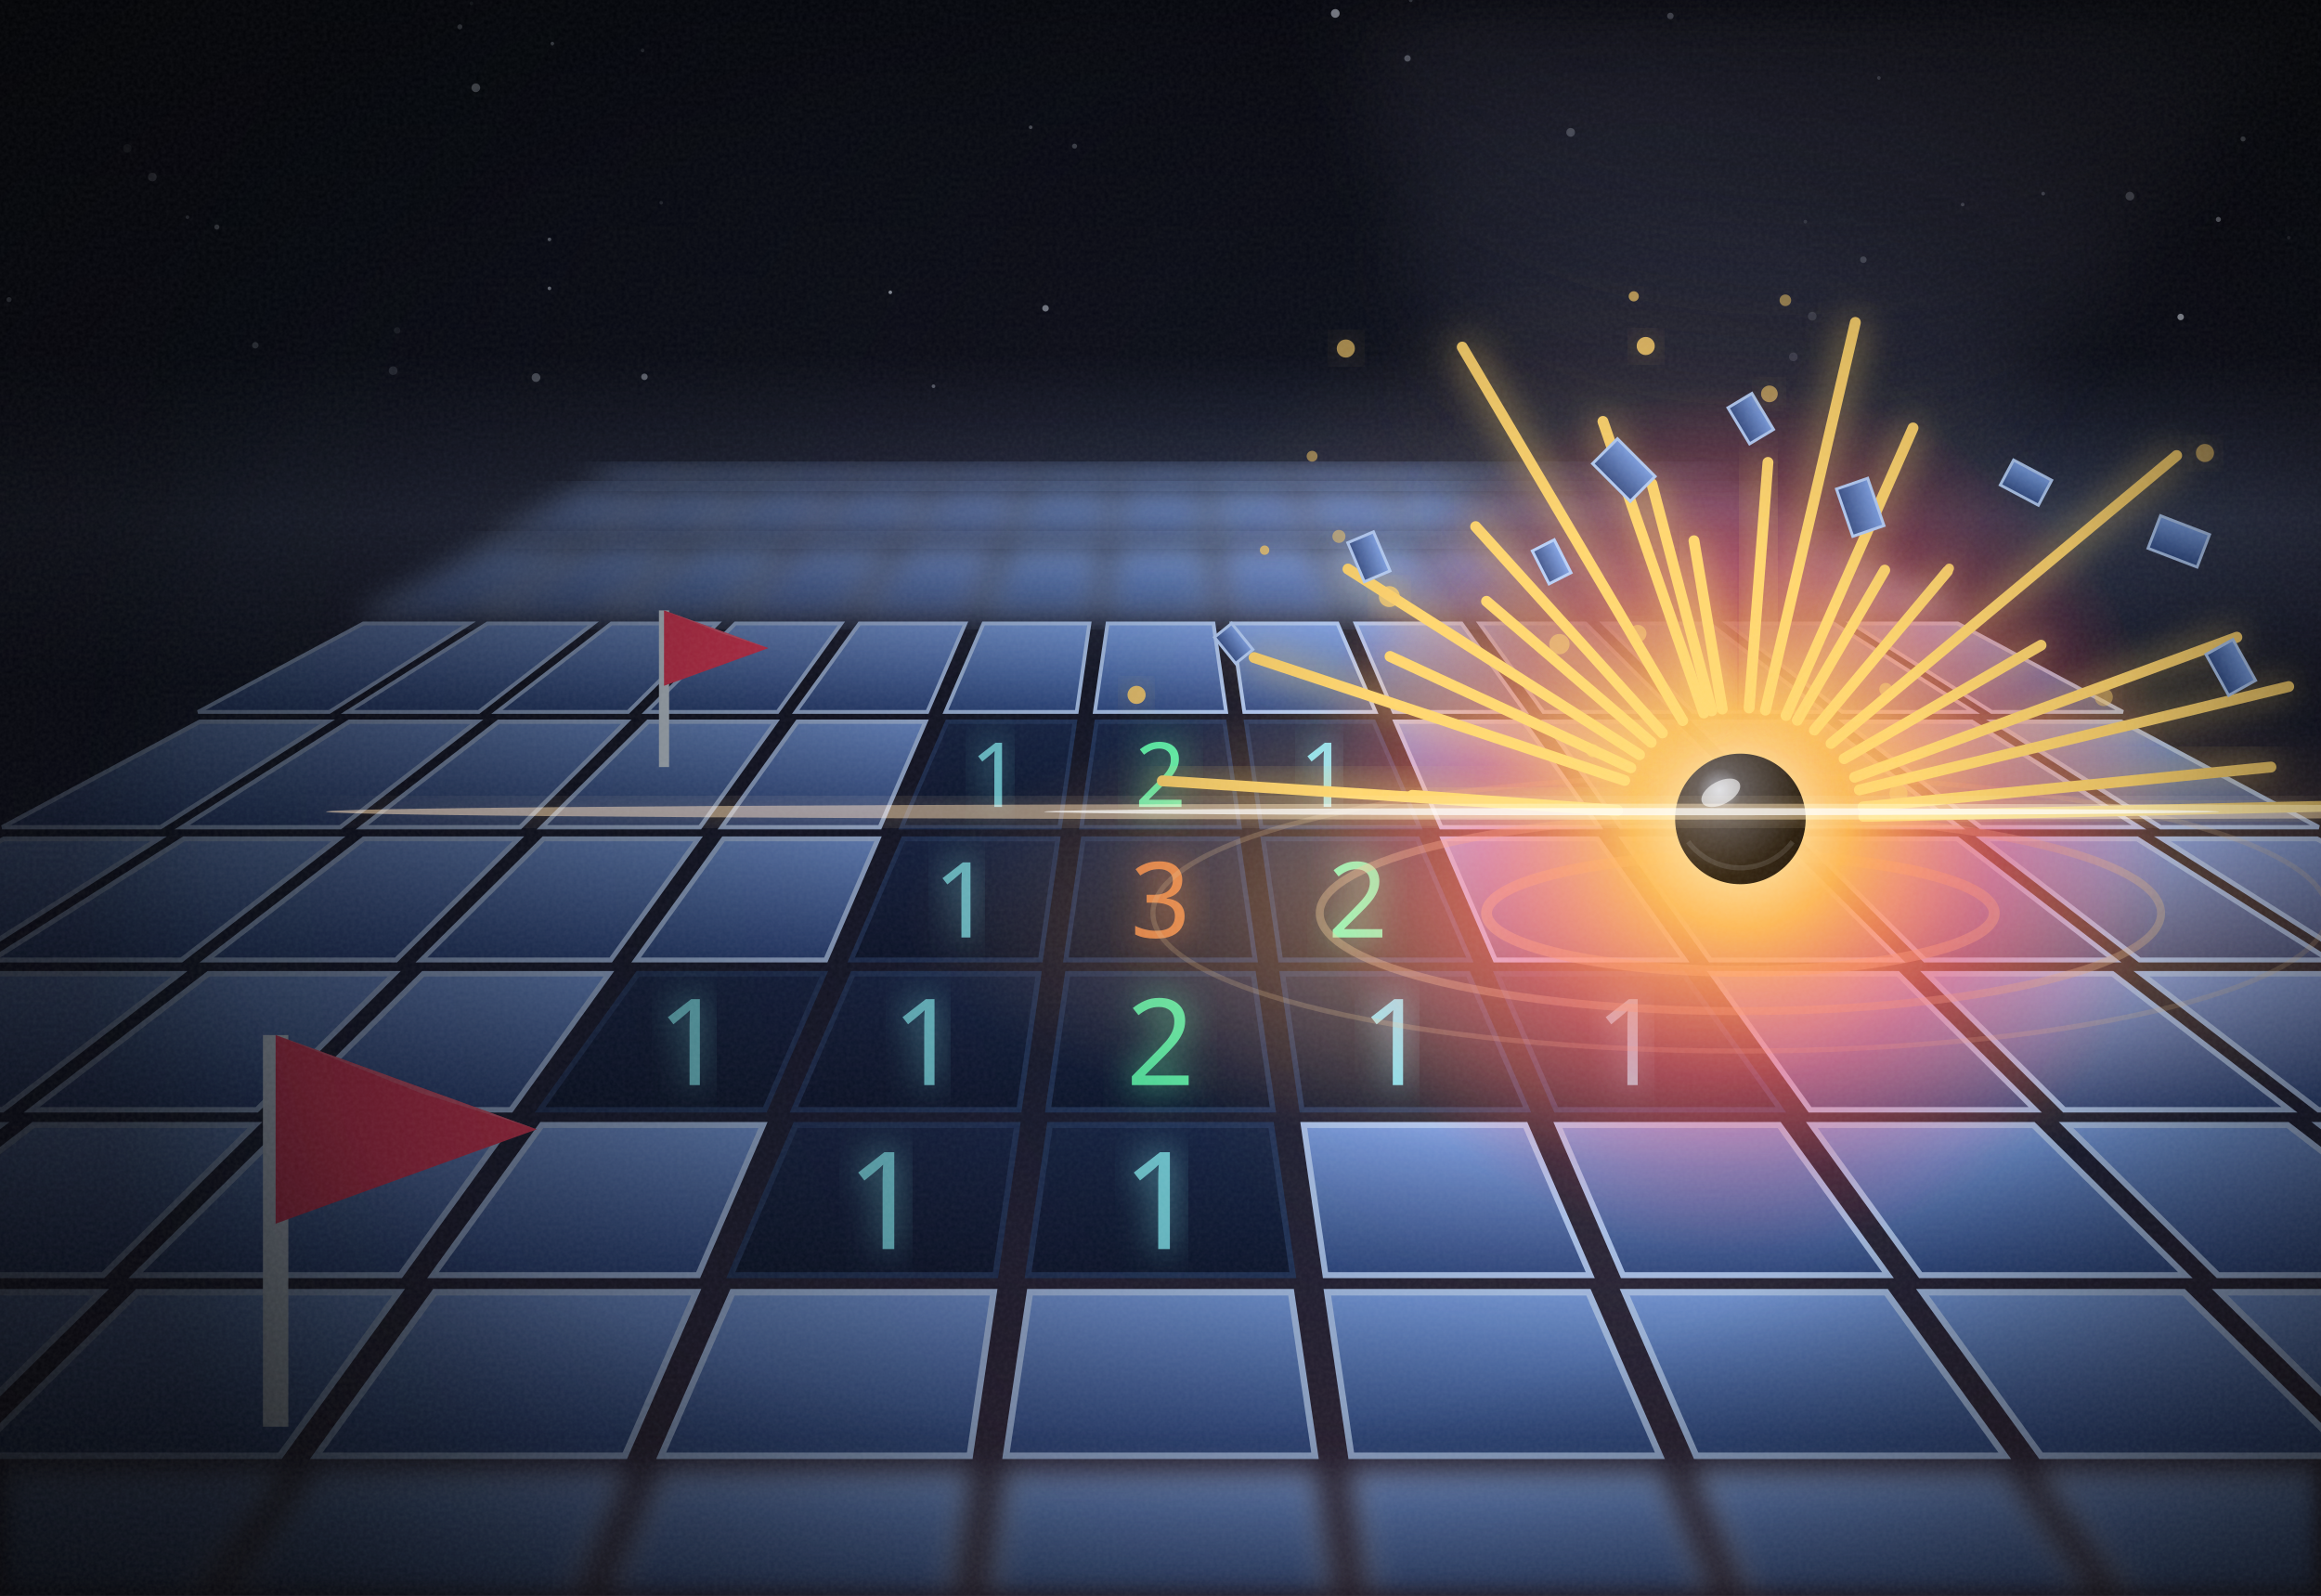
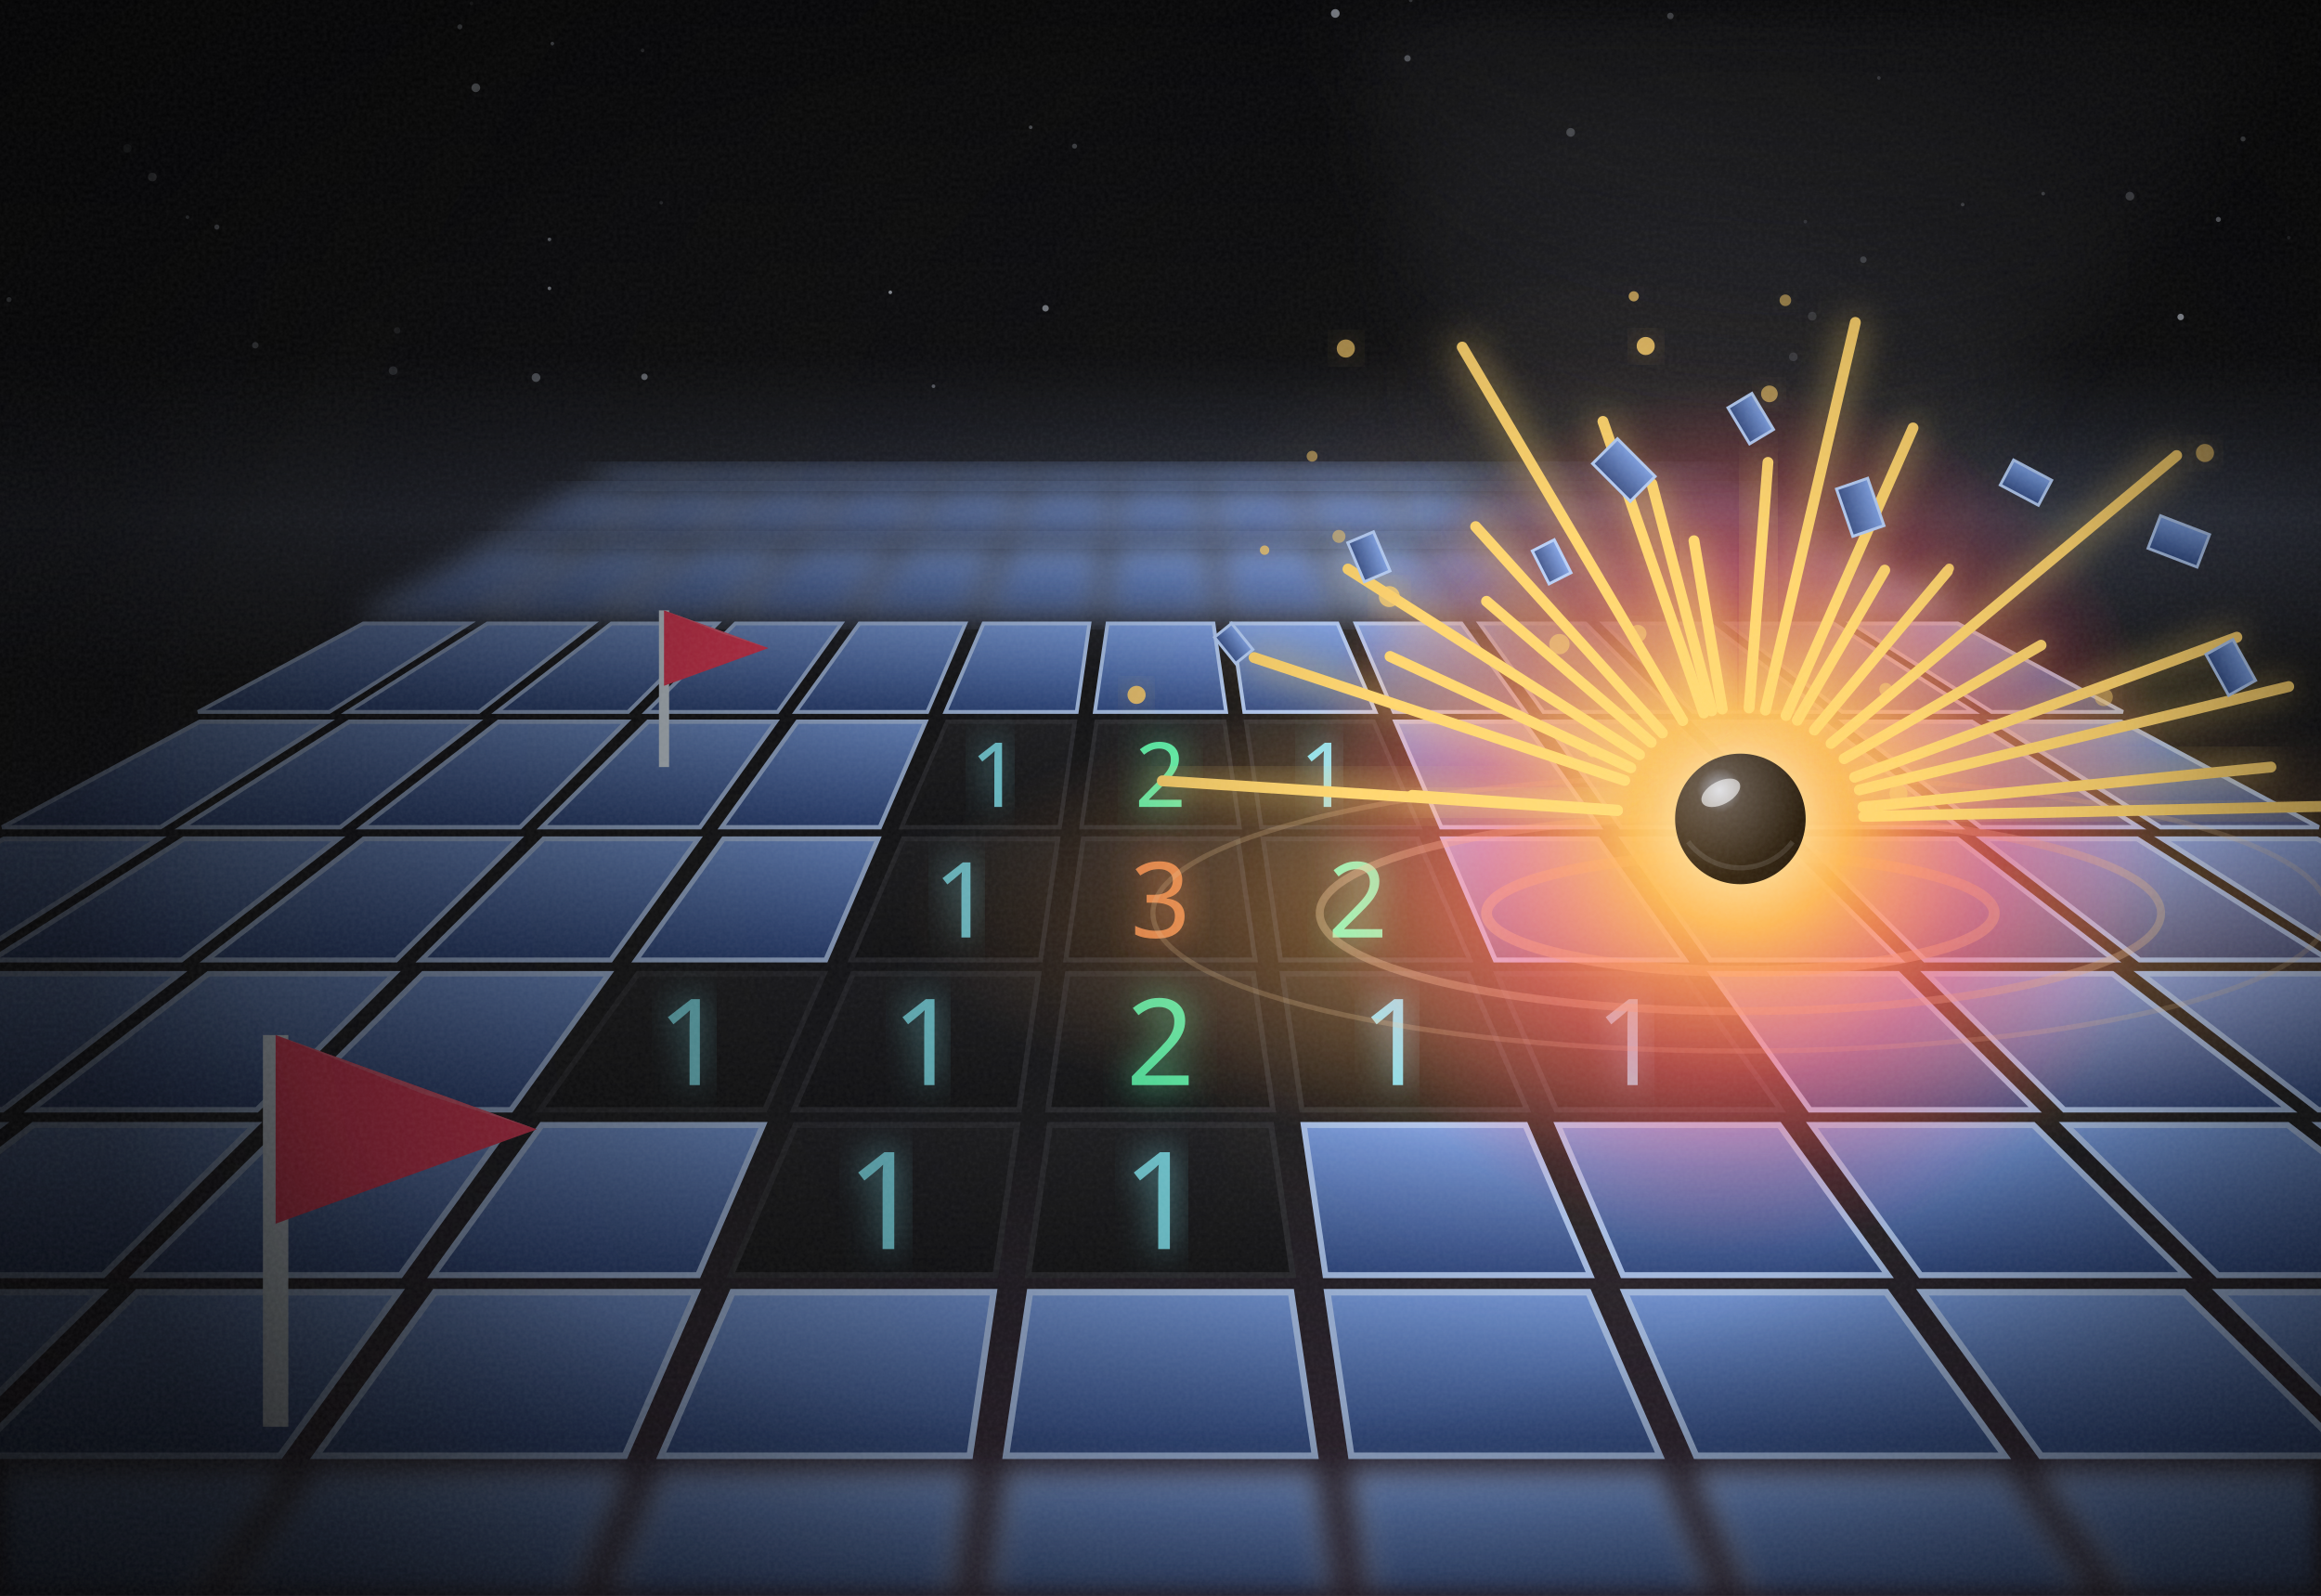
<svg xmlns="http://www.w3.org/2000/svg" viewBox="0 0 640 440" preserveAspectRatio="xMidYMid slice">
  <defs>
    <filter id="glow" x="-50%" y="-50%" width="200%" height="200%">
      <feGaussianBlur stdDeviation="5" result="b" />
      <feMerge>
        <feMergeNode in="b" />
        <feMergeNode in="SourceGraphic" />
      </feMerge>
    </filter>
    <filter id="bigglow" x="-50%" y="-50%" width="200%" height="200%">
      <feGaussianBlur stdDeviation="14" result="b" />
      <feMerge>
        <feMergeNode in="b" />
        <feMergeNode in="SourceGraphic" />
      </feMerge>
    </filter>
    <filter id="soft" x="-50%" y="-50%" width="200%" height="200%">
      <feGaussianBlur stdDeviation="10" />
    </filter>
    <filter id="dof" x="-20%" y="-20%" width="140%" height="140%">
      <feGaussianBlur stdDeviation="4" />
    </filter>
    <filter id="dof2" x="-20%" y="-20%" width="140%" height="140%">
      <feGaussianBlur stdDeviation="9" />
    </filter>
    <filter id="bokeh" x="-50%" y="-50%" width="200%" height="200%">
      <feGaussianBlur stdDeviation="7" />
    </filter>
    <filter id="shadow" x="-30%" y="-30%" width="160%" height="160%">
      <feDropShadow dx="0" dy="10" stdDeviation="10" flood-color="#000" flood-opacity=".6" />
    </filter>
    <filter id="grain" x="0" y="0" width="100%" height="100%">
      <feTurbulence type="fractalNoise" baseFrequency=".9" numOctaves="2" seed="7" />
      <feColorMatrix values="0 0 0 0 1  0 0 0 0 1  0 0 0 0 1  0 0 0 .055 0" />
    </filter>
    <linearGradient id="chrome" x1="0" y1="0" x2="0" y2="1">
      <stop offset="0" stop-color="#f6fbff" />
      <stop offset=".45" stop-color="#9fb0c4" />
-       <stop offset=".55" stop-color="#5d6c80" />
+       <stop offset=".55" stop-color="#58585e" />
      <stop offset="1" stop-color="#cfdbe8" />
    </linearGradient>
    <linearGradient id="gold" x1="0" y1="0" x2="0" y2="1">
      <stop offset="0" stop-color="#fff3b0" />
      <stop offset=".5" stop-color="#ffb81f" />
      <stop offset="1" stop-color="#b86a00" />
    </linearGradient>
    <radialGradient id="vig" cx="50%" cy="48%" r="75%">
      <stop offset=".55" stop-color="#000" stop-opacity="0" />
      <stop offset="1" stop-color="#000" stop-opacity=".72" />
    </radialGradient>
    <linearGradient id="tile" x1="0" y1="0" x2="0" y2="1">
      <stop offset="0" stop-color="#7aa0e6" />
      <stop offset="1" stop-color="#2f4a86" />
    </linearGradient>
    <linearGradient id="open" x1="0" y1="0" x2="0" y2="1">
-       <stop offset="0" stop-color="#17264a" />
-       <stop offset="1" stop-color="#0c1630" />
+       <stop offset="0" stop-color="#202023" />
+       <stop offset="1" stop-color="#131315" />
    </linearGradient>
    <linearGradient id="msky" x1="0" y1="0" x2="0" y2="1">
-       <stop offset="0" stop-color="#05070f" />
-       <stop offset=".7" stop-color="#1b1d33" />
+       <stop offset="0" stop-color="#070708" />
+       <stop offset=".7" stop-color="#1a1a1d" />
      <stop offset="1" stop-color="#3a2a3a" />
    </linearGradient>
    <radialGradient id="boom" cx="50%" cy="50%" r="50%">
      <stop offset="0" stop-color="#fff6c8" />
      <stop offset=".25" stop-color="#ffb04a" stop-opacity=".95" />
      <stop offset=".6" stop-color="#ff3b5c" stop-opacity=".45" />
      <stop offset="1" stop-color="#ff3b5c" stop-opacity="0" />
    </radialGradient>
    <radialGradient id="glowfloor" cx="50%" cy="50%" r="50%">
      <stop offset="0" stop-color="#ff9a3c" stop-opacity=".7" />
      <stop offset="1" stop-color="#ff9a3c" stop-opacity="0" />
    </radialGradient>
    <linearGradient id="hfog" x1="0" y1="0" x2="0" y2="1">
      <stop offset="0" stop-color="#8a9ac8" stop-opacity="0" />
      <stop offset=".5" stop-color="#8a9ac8" stop-opacity=".28" />
      <stop offset="1" stop-color="#8a9ac8" stop-opacity="0" />
    </linearGradient>
  </defs>
-   <rect width="640" height="440" fill="#05070f" />
+   <rect width="640" height="440" fill="#070708" />
  <rect width="640" height="440" fill="url(#msky)" />
  <circle cx="296.3" cy="40.3" r="0.7" fill="#eaf2ff" opacity="0.33" />
  <circle cx="433.1" cy="36.5" r="1.2" fill="#eaf2ff" opacity="0.83" />
  <circle cx="51.7" cy="59.9" r="0.5" fill="#eaf2ff" opacity="0.71" />
  <circle cx="108.4" cy="102.2" r="1.2" fill="#eaf2ff" opacity="0.31" />
  <circle cx="152.3" cy="12.0" r="0.5" fill="#eaf2ff" opacity="0.74" />
  <circle cx="245.5" cy="80.6" r="0.5" fill="#eaf2ff" opacity="0.84" />
  <circle cx="131.2" cy="24.2" r="1.2" fill="#eaf2ff" opacity="0.82" />
  <circle cx="494.5" cy="98.4" r="1.2" fill="#eaf2ff" opacity="0.40" />
  <circle cx="518.1" cy="21.5" r="0.5" fill="#eaf2ff" opacity="0.82" />
  <circle cx="35.1" cy="40.9" r="1.2" fill="#eaf2ff" opacity="0.30" />
  <circle cx="151.5" cy="79.5" r="0.5" fill="#eaf2ff" opacity="0.87" />
  <circle cx="2.5" cy="82.6" r="0.7" fill="#eaf2ff" opacity="0.83" />
  <circle cx="130.0" cy="0.9" r="0.5" fill="#eaf2ff" opacity="0.29" />
  <circle cx="587.3" cy="54.1" r="1.2" fill="#eaf2ff" opacity="0.58" />
  <circle cx="126.8" cy="7.4" r="0.7" fill="#eaf2ff" opacity="0.65" />
  <circle cx="59.8" cy="62.6" r="0.7" fill="#eaf2ff" opacity="0.86" />
  <circle cx="460.6" cy="4.4" r="0.9" fill="#eaf2ff" opacity="0.59" />
  <circle cx="388.1" cy="16.1" r="0.9" fill="#eaf2ff" opacity="0.72" />
  <circle cx="368.2" cy="3.7" r="1.2" fill="#eaf2ff" opacity="0.87" />
  <circle cx="151.5" cy="66.0" r="0.5" fill="#eaf2ff" opacity="0.72" />
  <circle cx="541.2" cy="56.4" r="0.5" fill="#eaf2ff" opacity="0.81" />
  <circle cx="70.4" cy="95.2" r="0.9" fill="#eaf2ff" opacity="0.52" />
  <circle cx="257.4" cy="106.5" r="0.5" fill="#eaf2ff" opacity="0.47" />
  <circle cx="389.0" cy="0.1" r="0.5" fill="#eaf2ff" opacity="0.35" />
  <circle cx="284.2" cy="35.1" r="0.5" fill="#eaf2ff" opacity="0.42" />
  <circle cx="182.3" cy="55.9" r="0.5" fill="#eaf2ff" opacity="0.22" />
  <circle cx="499.7" cy="87.2" r="1.2" fill="#eaf2ff" opacity="0.44" />
  <circle cx="497.8" cy="61.1" r="0.5" fill="#eaf2ff" opacity="0.50" />
  <circle cx="147.8" cy="104.1" r="1.2" fill="#eaf2ff" opacity="0.56" />
  <circle cx="611.7" cy="60.5" r="0.7" fill="#eaf2ff" opacity="0.67" />
  <circle cx="109.5" cy="91.1" r="0.9" fill="#eaf2ff" opacity="0.22" />
  <circle cx="601.3" cy="87.4" r="0.9" fill="#eaf2ff" opacity="0.86" />
  <circle cx="631.1" cy="65.5" r="0.5" fill="#eaf2ff" opacity="0.23" />
  <circle cx="288.3" cy="85.0" r="0.9" fill="#eaf2ff" opacity="0.63" />
  <circle cx="618.5" cy="38.3" r="0.7" fill="#eaf2ff" opacity="0.54" />
  <circle cx="177.7" cy="103.9" r="0.9" fill="#eaf2ff" opacity="0.69" />
  <circle cx="42.0" cy="48.8" r="1.2" fill="#eaf2ff" opacity="0.61" />
  <circle cx="513.8" cy="71.6" r="0.9" fill="#eaf2ff" opacity="0.74" />
  <circle cx="563.4" cy="53.4" r="0.5" fill="#eaf2ff" opacity="0.85" />
  <circle cx="177.2" cy="13.9" r="0.5" fill="#eaf2ff" opacity="0.31" />
  <g filter="url(#dof)">
    <polygon points="171.0,128.5 192.1,128.5 182.6,134.1 159.8,134.1" fill="url(#tile)" stroke="#b2ccf6" stroke-width="0.60" />
    <polygon points="194.1,128.5 215.2,128.5 207.4,134.1 184.6,134.1" fill="url(#tile)" stroke="#b2ccf6" stroke-width="0.60" />
    <polygon points="217.2,128.5 238.2,128.5 232.2,134.1 209.4,134.1" fill="url(#tile)" stroke="#b2ccf6" stroke-width="0.60" />
    <polygon points="240.2,128.5 261.3,128.5 257.0,134.1 234.2,134.1" fill="url(#tile)" stroke="#b2ccf6" stroke-width="0.60" />
    <polygon points="263.3,128.5 284.4,128.5 281.8,134.1 259.0,134.1" fill="url(#tile)" stroke="#b2ccf6" stroke-width="0.60" />
    <polygon points="286.4,128.5 307.5,128.5 306.6,134.1 283.8,134.1" fill="url(#tile)" stroke="#b2ccf6" stroke-width="0.60" />
    <polygon points="309.5,128.5 330.5,128.5 331.4,134.1 308.6,134.1" fill="url(#tile)" stroke="#b2ccf6" stroke-width="0.60" />
    <polygon points="332.5,128.5 353.6,128.5 356.2,134.1 333.4,134.1" fill="url(#tile)" stroke="#b2ccf6" stroke-width="0.60" />
    <polygon points="355.6,128.5 376.7,128.5 381.0,134.1 358.2,134.1" fill="url(#tile)" stroke="#b2ccf6" stroke-width="0.60" />
    <polygon points="378.7,128.5 399.8,128.5 405.8,134.1 383.0,134.1" fill="url(#tile)" stroke="#b2ccf6" stroke-width="0.60" />
    <polygon points="401.8,128.5 422.8,128.5 430.6,134.1 407.8,134.1" fill="url(#tile)" stroke="#b2ccf6" stroke-width="0.60" />
    <polygon points="424.8,128.5 445.9,128.5 455.4,134.1 432.6,134.1" fill="url(#tile)" stroke="#b2ccf6" stroke-width="0.60" />
    <polygon points="447.9,128.5 469.0,128.5 480.2,134.1 457.4,134.1" fill="url(#tile)" stroke="#b2ccf6" stroke-width="0.60" />
  </g>
  <g filter="url(#dof)">
    <polygon points="160.3,135.3 182.1,135.3 160.9,148.6 135.2,148.6" fill="url(#tile)" stroke="#b2ccf6" stroke-width="0.75" />
    <polygon points="185.1,135.3 206.9,135.3 189.5,148.6 163.9,148.6" fill="url(#tile)" stroke="#b2ccf6" stroke-width="0.75" />
    <polygon points="209.9,135.3 231.7,135.3 218.2,148.6 192.5,148.6" fill="url(#tile)" stroke="#b2ccf6" stroke-width="0.75" />
    <polygon points="234.7,135.3 256.5,135.3 246.8,148.6 221.2,148.6" fill="url(#tile)" stroke="#b2ccf6" stroke-width="0.75" />
    <polygon points="259.5,135.3 281.3,135.3 275.5,148.6 249.8,148.6" fill="url(#tile)" stroke="#b2ccf6" stroke-width="0.75" />
    <polygon points="284.3,135.3 306.1,135.3 304.2,148.6 278.5,148.6" fill="url(#tile)" stroke="#b2ccf6" stroke-width="0.75" />
    <polygon points="309.1,135.3 330.9,135.3 332.8,148.6 307.2,148.6" fill="url(#tile)" stroke="#b2ccf6" stroke-width="0.75" />
    <polygon points="333.9,135.3 355.7,135.3 361.5,148.6 335.8,148.6" fill="url(#tile)" stroke="#b2ccf6" stroke-width="0.75" />
    <polygon points="358.7,135.3 380.5,135.3 390.2,148.6 364.5,148.6" fill="url(#tile)" stroke="#b2ccf6" stroke-width="0.75" />
    <polygon points="383.5,135.3 405.3,135.3 418.8,148.6 393.2,148.6" fill="url(#tile)" stroke="#b2ccf6" stroke-width="0.75" />
    <polygon points="408.3,135.3 430.1,135.3 447.5,148.6 421.8,148.6" fill="url(#tile)" stroke="#b2ccf6" stroke-width="0.75" />
    <polygon points="433.1,135.3 454.9,135.3 476.1,148.6 450.5,148.6" fill="url(#tile)" stroke="#b2ccf6" stroke-width="0.75" />
    <polygon points="457.9,135.3 479.7,135.3 504.8,148.6 479.1,148.6" fill="url(#tile)" stroke="#b2ccf6" stroke-width="0.75" />
  </g>
  <g filter="url(#dof)">
    <polygon points="135.7,150.4 160.4,150.4 129.9,169.6 99.7,169.6" fill="url(#tile)" stroke="#b2ccf6" stroke-width="0.90" />
    <polygon points="164.4,150.4 189.0,150.4 164.1,169.6 133.9,169.6" fill="url(#tile)" stroke="#b2ccf6" stroke-width="0.90" />
    <polygon points="193.0,150.4 217.7,150.4 198.3,169.6 168.1,169.6" fill="url(#tile)" stroke="#b2ccf6" stroke-width="0.90" />
    <polygon points="221.7,150.4 246.3,150.4 232.5,169.6 202.3,169.6" fill="url(#tile)" stroke="#b2ccf6" stroke-width="0.90" />
    <polygon points="250.3,150.4 275.0,150.4 266.7,169.6 236.5,169.6" fill="url(#tile)" stroke="#b2ccf6" stroke-width="0.90" />
    <polygon points="279.0,150.4 303.7,150.4 300.9,169.6 270.7,169.6" fill="url(#tile)" stroke="#b2ccf6" stroke-width="0.90" />
    <polygon points="307.7,150.4 332.3,150.4 335.1,169.6 304.9,169.6" fill="url(#tile)" stroke="#b2ccf6" stroke-width="0.90" />
    <polygon points="336.3,150.4 361.0,150.4 369.3,169.6 339.1,169.6" fill="url(#tile)" stroke="#b2ccf6" stroke-width="0.90" />
    <polygon points="365.0,150.4 389.7,150.4 403.5,169.6 373.3,169.6" fill="url(#tile)" stroke="#b2ccf6" stroke-width="0.90" />
    <polygon points="393.7,150.4 418.3,150.4 437.7,169.6 407.5,169.6" fill="url(#tile)" stroke="#b2ccf6" stroke-width="0.90" />
    <polygon points="422.3,150.4 447.0,150.4 471.9,169.6 441.7,169.6" fill="url(#tile)" stroke="#b2ccf6" stroke-width="0.90" />
    <polygon points="451.0,150.4 475.6,150.4 506.1,169.6 475.9,169.6" fill="url(#tile)" stroke="#b2ccf6" stroke-width="0.90" />
    <polygon points="479.6,150.4 504.3,150.4 540.3,169.6 510.1,169.6" fill="url(#tile)" stroke="#b2ccf6" stroke-width="0.90" />
  </g>
  <g>
    <polygon points="100.2,171.9 129.4,171.9 90.8,196.3 54.6,196.3" fill="url(#tile)" stroke="#b2ccf6" stroke-width="1.05" />
    <polygon points="134.4,171.9 163.6,171.9 132.0,196.3 95.8,196.3" fill="url(#tile)" stroke="#b2ccf6" stroke-width="1.05" />
    <polygon points="168.6,171.9 197.8,171.9 173.2,196.3 137.0,196.3" fill="url(#tile)" stroke="#b2ccf6" stroke-width="1.05" />
    <polygon points="202.8,171.9 232.0,171.9 214.4,196.3 178.2,196.3" fill="url(#tile)" stroke="#b2ccf6" stroke-width="1.05" />
    <polygon points="237.0,171.9 266.2,171.9 255.7,196.3 219.4,196.3" fill="url(#tile)" stroke="#b2ccf6" stroke-width="1.05" />
    <polygon points="271.2,171.9 300.4,171.9 296.9,196.3 260.7,196.3" fill="url(#tile)" stroke="#b2ccf6" stroke-width="1.05" />
    <polygon points="305.4,171.9 334.6,171.9 338.1,196.3 301.9,196.3" fill="url(#tile)" stroke="#b2ccf6" stroke-width="1.05" />
    <polygon points="339.6,171.9 368.8,171.9 379.3,196.3 343.1,196.3" fill="url(#tile)" stroke="#b2ccf6" stroke-width="1.05" />
    <polygon points="373.8,171.9 403.0,171.9 420.6,196.3 384.3,196.3" fill="url(#tile)" stroke="#b2ccf6" stroke-width="1.05" />
    <polygon points="408.0,171.9 437.2,171.9 461.8,196.3 425.6,196.3" fill="url(#tile)" stroke="#b2ccf6" stroke-width="1.05" />
    <polygon points="442.2,171.9 471.4,171.9 503.0,196.3 466.8,196.3" fill="url(#tile)" stroke="#b2ccf6" stroke-width="1.05" />
    <polygon points="476.4,171.9 505.6,171.9 544.2,196.3 508.0,196.3" fill="url(#tile)" stroke="#b2ccf6" stroke-width="1.05" />
    <polygon points="510.6,171.9 539.8,171.9 585.4,196.3 549.2,196.3" fill="url(#tile)" stroke="#b2ccf6" stroke-width="1.05" />
  </g>
  <g>
    <polygon points="55.1,199.0 90.3,199.0 44.2,228.1 0.6,228.1" fill="url(#tile)" stroke="#b2ccf6" stroke-width="1.20" />
    <polygon points="96.3,199.0 131.5,199.0 93.8,228.1 50.2,228.1" fill="url(#tile)" stroke="#b2ccf6" stroke-width="1.20" />
    <polygon points="137.5,199.0 172.7,199.0 143.4,228.1 99.8,228.1" fill="url(#tile)" stroke="#b2ccf6" stroke-width="1.20" />
    <polygon points="178.7,199.0 213.9,199.0 193.0,228.1 149.4,228.1" fill="url(#tile)" stroke="#b2ccf6" stroke-width="1.20" />
    <polygon points="219.9,199.0 255.2,199.0 242.6,228.1 199.0,228.1" fill="url(#tile)" stroke="#b2ccf6" stroke-width="1.20" />
-     <polygon points="261.2,199.0 296.4,199.0 292.2,228.1 248.6,228.1" fill="url(#open)" stroke="#23365e" stroke-width="1.20" />
+     <polygon points="261.2,199.0 296.4,199.0 292.2,228.1 248.6,228.1" fill="url(#open)" stroke="#2c2c30" stroke-width="1.20" />
    <text x="274.6" y="222.5" font-family="Arial Black, sans-serif" font-size="24.8" fill="#7fe3ee" text-anchor="middle" filter="url(#glow)">1</text>
-     <polygon points="302.4,199.0 337.6,199.0 341.8,228.1 298.2,228.1" fill="url(#open)" stroke="#23365e" stroke-width="1.20" />
+     <polygon points="302.4,199.0 337.6,199.0 341.8,228.1 298.2,228.1" fill="url(#open)" stroke="#2c2c30" stroke-width="1.20" />
    <text x="320.0" y="222.5" font-family="Arial Black, sans-serif" font-size="24.8" fill="#5cffb0" text-anchor="middle" filter="url(#glow)">2</text>
-     <polygon points="343.6,199.0 378.8,199.0 391.4,228.1 347.8,228.1" fill="url(#open)" stroke="#23365e" stroke-width="1.20" />
+     <polygon points="343.6,199.0 378.8,199.0 391.4,228.1 347.8,228.1" fill="url(#open)" stroke="#2c2c30" stroke-width="1.20" />
    <text x="365.4" y="222.5" font-family="Arial Black, sans-serif" font-size="24.8" fill="#7fe3ee" text-anchor="middle" filter="url(#glow)">1</text>
    <polygon points="384.8,199.0 420.1,199.0 441.0,228.1 397.4,228.1" fill="url(#tile)" stroke="#b2ccf6" stroke-width="1.20" />
    <polygon points="426.1,199.0 461.3,199.0 490.6,228.1 447.0,228.1" fill="url(#tile)" stroke="#b2ccf6" stroke-width="1.20" />
    <polygon points="467.3,199.0 502.5,199.0 540.2,228.1 496.6,228.1" fill="url(#tile)" stroke="#b2ccf6" stroke-width="1.20" />
    <polygon points="508.5,199.0 543.7,199.0 589.8,228.1 546.2,228.1" fill="url(#tile)" stroke="#b2ccf6" stroke-width="1.20" />
    <polygon points="549.7,199.0 584.9,199.0 639.4,228.1 595.8,228.1" fill="url(#tile)" stroke="#b2ccf6" stroke-width="1.20" />
  </g>
  <g>
    <polygon points="1.1,231.3 43.7,231.3 -9.3,264.7 -61.5,264.7" fill="url(#tile)" stroke="#b2ccf6" stroke-width="1.35" />
    <polygon points="50.7,231.3 93.3,231.3 50.0,264.7 -2.3,264.7" fill="url(#tile)" stroke="#b2ccf6" stroke-width="1.35" />
    <polygon points="100.3,231.3 142.9,231.3 109.2,264.7 57.0,264.7" fill="url(#tile)" stroke="#b2ccf6" stroke-width="1.35" />
    <polygon points="149.9,231.3 192.5,231.3 168.4,264.7 116.2,264.7" fill="url(#tile)" stroke="#b2ccf6" stroke-width="1.35" />
    <polygon points="199.5,231.3 242.1,231.3 227.7,264.7 175.4,264.7" fill="url(#tile)" stroke="#b2ccf6" stroke-width="1.35" />
-     <polygon points="249.1,231.3 291.7,231.3 286.9,264.7 234.7,264.7" fill="url(#open)" stroke="#23365e" stroke-width="1.35" />
+     <polygon points="249.1,231.3 291.7,231.3 286.9,264.7 234.7,264.7" fill="url(#open)" stroke="#2c2c30" stroke-width="1.35" />
    <text x="265.6" y="258.5" font-family="Arial Black, sans-serif" font-size="29.0" fill="#7fe3ee" text-anchor="middle" filter="url(#glow)">1</text>
-     <polygon points="298.7,231.3 341.3,231.3 346.1,264.7 293.9,264.7" fill="url(#open)" stroke="#23365e" stroke-width="1.35" />
+     <polygon points="298.7,231.3 341.3,231.3 346.1,264.7 293.9,264.7" fill="url(#open)" stroke="#2c2c30" stroke-width="1.35" />
    <text x="320.0" y="258.5" font-family="Arial Black, sans-serif" font-size="29.0" fill="#ff8a4c" text-anchor="middle" filter="url(#glow)">3</text>
-     <polygon points="348.3,231.3 390.9,231.3 405.3,264.7 353.1,264.7" fill="url(#open)" stroke="#23365e" stroke-width="1.35" />
+     <polygon points="348.3,231.3 390.9,231.3 405.3,264.7 353.1,264.7" fill="url(#open)" stroke="#2c2c30" stroke-width="1.35" />
    <text x="374.4" y="258.5" font-family="Arial Black, sans-serif" font-size="29.0" fill="#5cffb0" text-anchor="middle" filter="url(#glow)">2</text>
    <polygon points="397.9,231.3 440.5,231.3 464.6,264.7 412.3,264.7" fill="url(#tile)" stroke="#b2ccf6" stroke-width="1.35" />
    <polygon points="447.5,231.3 490.1,231.3 523.8,264.7 471.6,264.7" fill="url(#tile)" stroke="#b2ccf6" stroke-width="1.35" />
    <polygon points="497.1,231.3 539.7,231.3 583.0,264.7 530.8,264.7" fill="url(#tile)" stroke="#b2ccf6" stroke-width="1.35" />
    <polygon points="546.7,231.3 589.3,231.3 642.3,264.7 590.0,264.7" fill="url(#tile)" stroke="#b2ccf6" stroke-width="1.35" />
    <polygon points="596.3,231.3 638.9,231.3 701.5,264.7 649.3,264.7" fill="url(#tile)" stroke="#b2ccf6" stroke-width="1.35" />
  </g>
  <g>
    <polygon points="-61.0,268.5 -9.8,268.5 -69.3,306.0 -131.4,306.0" fill="url(#tile)" stroke="#b2ccf6" stroke-width="1.50" />
    <polygon points="-1.8,268.5 49.5,268.5 0.7,306.0 -61.3,306.0" fill="url(#tile)" stroke="#b2ccf6" stroke-width="1.50" />
    <polygon points="57.5,268.5 108.7,268.5 70.8,306.0 8.7,306.0" fill="url(#tile)" stroke="#b2ccf6" stroke-width="1.50" />
    <polygon points="116.7,268.5 167.9,268.5 140.9,306.0 78.8,306.0" fill="url(#tile)" stroke="#b2ccf6" stroke-width="1.50" />
-     <polygon points="175.9,268.5 227.2,268.5 210.9,306.0 148.9,306.0" fill="url(#open)" stroke="#23365e" stroke-width="1.50" />
+     <polygon points="175.9,268.5 227.2,268.5 210.9,306.0 148.9,306.0" fill="url(#open)" stroke="#2c2c30" stroke-width="1.50" />
    <text x="190.7" y="299.2" font-family="Arial Black, sans-serif" font-size="33.2" fill="#7fe3ee" text-anchor="middle" filter="url(#glow)">1</text>
-     <polygon points="235.2,268.5 286.4,268.5 281.0,306.0 218.9,306.0" fill="url(#open)" stroke="#23365e" stroke-width="1.50" />
+     <polygon points="235.2,268.5 286.4,268.5 281.0,306.0 218.9,306.0" fill="url(#open)" stroke="#2c2c30" stroke-width="1.50" />
    <text x="255.4" y="299.2" font-family="Arial Black, sans-serif" font-size="33.2" fill="#7fe3ee" text-anchor="middle" filter="url(#glow)">1</text>
-     <polygon points="294.4,268.5 345.6,268.5 351.0,306.0 289.0,306.0" fill="url(#open)" stroke="#23365e" stroke-width="1.50" />
+     <polygon points="294.4,268.5 345.6,268.5 351.0,306.0 289.0,306.0" fill="url(#open)" stroke="#2c2c30" stroke-width="1.50" />
    <text x="320.0" y="299.2" font-family="Arial Black, sans-serif" font-size="33.2" fill="#5cffb0" text-anchor="middle" filter="url(#glow)">2</text>
-     <polygon points="353.6,268.5 404.8,268.5 421.1,306.0 359.0,306.0" fill="url(#open)" stroke="#23365e" stroke-width="1.50" />
+     <polygon points="353.6,268.5 404.8,268.5 421.1,306.0 359.0,306.0" fill="url(#open)" stroke="#2c2c30" stroke-width="1.50" />
    <text x="384.6" y="299.2" font-family="Arial Black, sans-serif" font-size="33.2" fill="#7fe3ee" text-anchor="middle" filter="url(#glow)">1</text>
-     <polygon points="412.8,268.5 464.1,268.5 491.1,306.0 429.1,306.0" fill="url(#open)" stroke="#23365e" stroke-width="1.50" />
+     <polygon points="412.8,268.5 464.1,268.5 491.1,306.0 429.1,306.0" fill="url(#open)" stroke="#2c2c30" stroke-width="1.50" />
    <text x="449.3" y="299.2" font-family="Arial Black, sans-serif" font-size="33.2" fill="#7fe3ee" text-anchor="middle" filter="url(#glow)">1</text>
    <polygon points="472.1,268.5 523.3,268.5 561.2,306.0 499.1,306.0" fill="url(#tile)" stroke="#b2ccf6" stroke-width="1.50" />
    <polygon points="531.3,268.5 582.5,268.5 631.3,306.0 569.2,306.0" fill="url(#tile)" stroke="#b2ccf6" stroke-width="1.50" />
    <polygon points="590.5,268.5 641.8,268.5 701.3,306.0 639.3,306.0" fill="url(#tile)" stroke="#b2ccf6" stroke-width="1.50" />
    <polygon points="649.8,268.5 701.0,268.5 771.4,306.0 709.3,306.0" fill="url(#tile)" stroke="#b2ccf6" stroke-width="1.50" />
  </g>
  <g>
    <polygon points="-130.9,310.2 -69.8,310.2 -135.7,351.6 -208.7,351.6" fill="url(#tile)" stroke="#b2ccf6" stroke-width="1.65" />
    <polygon points="-60.8,310.2 0.2,310.2 -53.6,351.6 -126.7,351.6" fill="url(#tile)" stroke="#b2ccf6" stroke-width="1.65" />
    <polygon points="9.2,310.2 70.3,310.2 28.4,351.6 -44.6,351.6" fill="url(#tile)" stroke="#b2ccf6" stroke-width="1.65" />
    <polygon points="79.3,310.2 140.4,310.2 110.4,351.6 37.4,351.6" fill="url(#tile)" stroke="#b2ccf6" stroke-width="1.65" />
    <polygon points="149.4,310.2 210.4,310.2 192.5,351.6 119.4,351.6" fill="url(#tile)" stroke="#b2ccf6" stroke-width="1.65" />
-     <polygon points="219.4,310.2 280.5,310.2 274.5,351.6 201.5,351.6" fill="url(#open)" stroke="#23365e" stroke-width="1.65" />
+     <polygon points="219.4,310.2 280.5,310.2 274.5,351.6 201.5,351.6" fill="url(#open)" stroke="#2c2c30" stroke-width="1.65" />
    <text x="244.0" y="344.4" font-family="Arial Black, sans-serif" font-size="37.4" fill="#7fe3ee" text-anchor="middle" filter="url(#glow)">1</text>
-     <polygon points="289.5,310.2 350.5,310.2 356.5,351.6 283.5,351.6" fill="url(#open)" stroke="#23365e" stroke-width="1.65" />
+     <polygon points="289.5,310.2 350.5,310.2 356.5,351.6 283.5,351.6" fill="url(#open)" stroke="#2c2c30" stroke-width="1.65" />
    <text x="320.0" y="344.4" font-family="Arial Black, sans-serif" font-size="37.4" fill="#7fe3ee" text-anchor="middle" filter="url(#glow)">1</text>
    <polygon points="359.5,310.2 420.6,310.2 438.5,351.6 365.5,351.6" fill="url(#tile)" stroke="#b2ccf6" stroke-width="1.65" />
    <polygon points="429.6,310.2 490.6,310.2 520.6,351.6 447.5,351.6" fill="url(#tile)" stroke="#b2ccf6" stroke-width="1.65" />
    <polygon points="499.6,310.2 560.7,310.2 602.6,351.6 529.6,351.6" fill="url(#tile)" stroke="#b2ccf6" stroke-width="1.65" />
    <polygon points="569.7,310.2 630.8,310.2 684.6,351.6 611.6,351.6" fill="url(#tile)" stroke="#b2ccf6" stroke-width="1.65" />
    <polygon points="639.8,310.2 700.8,310.2 766.7,351.6 693.6,351.6" fill="url(#tile)" stroke="#b2ccf6" stroke-width="1.65" />
    <polygon points="709.8,310.2 770.9,310.2 848.7,351.6 775.7,351.6" fill="url(#tile)" stroke="#b2ccf6" stroke-width="1.65" />
  </g>
  <g>
    <polygon points="-208.2,356.3 -136.2,356.3 -208.1,401.4 -293.2,401.4" fill="url(#tile)" stroke="#b2ccf6" stroke-width="1.80" />
    <polygon points="-126.2,356.3 -54.1,356.3 -113.0,401.4 -198.1,401.4" fill="url(#tile)" stroke="#b2ccf6" stroke-width="1.80" />
    <polygon points="-44.1,356.3 27.9,356.3 -17.9,401.4 -103.0,401.4" fill="url(#tile)" stroke="#b2ccf6" stroke-width="1.80" />
    <polygon points="37.9,356.3 109.9,356.3 77.2,401.4 -7.9,401.4" fill="url(#tile)" stroke="#b2ccf6" stroke-width="1.80" />
    <polygon points="119.9,356.3 192.0,356.3 172.3,401.4 87.2,401.4" fill="url(#tile)" stroke="#b2ccf6" stroke-width="1.80" />
    <polygon points="202.0,356.3 274.0,356.3 267.4,401.4 182.3,401.4" fill="url(#tile)" stroke="#b2ccf6" stroke-width="1.80" />
    <polygon points="284.0,356.3 356.0,356.3 362.6,401.4 277.4,401.4" fill="url(#tile)" stroke="#b2ccf6" stroke-width="1.80" />
    <polygon points="366.0,356.3 438.0,356.3 457.7,401.4 372.6,401.4" fill="url(#tile)" stroke="#b2ccf6" stroke-width="1.80" />
    <polygon points="448.0,356.3 520.1,356.3 552.8,401.4 467.7,401.4" fill="url(#tile)" stroke="#b2ccf6" stroke-width="1.80" />
    <polygon points="530.1,356.3 602.1,356.3 647.9,401.4 562.8,401.4" fill="url(#tile)" stroke="#b2ccf6" stroke-width="1.80" />
    <polygon points="612.1,356.3 684.1,356.3 743.0,401.4 657.9,401.4" fill="url(#tile)" stroke="#b2ccf6" stroke-width="1.80" />
    <polygon points="694.1,356.3 766.2,356.3 838.1,401.4 753.0,401.4" fill="url(#tile)" stroke="#b2ccf6" stroke-width="1.80" />
    <polygon points="776.2,356.3 848.2,356.3 933.2,401.4 848.1,401.4" fill="url(#tile)" stroke="#b2ccf6" stroke-width="1.80" />
  </g>
  <g filter="url(#dof)">
    <polygon points="-292.7,406.6 -208.6,406.6 -286.3,455.2 -384.5,455.2" fill="url(#tile)" stroke="#b2ccf6" stroke-width="1.95" />
    <polygon points="-197.6,406.6 -113.5,406.6 -177.0,455.2 -275.3,455.2" fill="url(#tile)" stroke="#b2ccf6" stroke-width="1.95" />
    <polygon points="-102.5,406.6 -18.4,406.6 -67.8,455.2 -166.0,455.2" fill="url(#tile)" stroke="#b2ccf6" stroke-width="1.95" />
    <polygon points="-7.4,406.6 76.7,406.6 41.4,455.2 -56.8,455.2" fill="url(#tile)" stroke="#b2ccf6" stroke-width="1.95" />
    <polygon points="87.7,406.6 171.8,406.6 150.7,455.2 52.4,455.2" fill="url(#tile)" stroke="#b2ccf6" stroke-width="1.95" />
    <polygon points="182.8,406.6 266.9,406.6 259.9,455.2 161.7,455.2" fill="url(#tile)" stroke="#b2ccf6" stroke-width="1.95" />
    <polygon points="277.9,406.6 362.1,406.6 369.1,455.2 270.9,455.2" fill="url(#tile)" stroke="#b2ccf6" stroke-width="1.95" />
    <polygon points="373.1,406.6 457.2,406.6 478.3,455.2 380.1,455.2" fill="url(#tile)" stroke="#b2ccf6" stroke-width="1.95" />
    <polygon points="468.2,406.6 552.3,406.6 587.6,455.2 489.3,455.2" fill="url(#tile)" stroke="#b2ccf6" stroke-width="1.95" />
    <polygon points="563.3,406.6 647.4,406.6 696.8,455.2 598.6,455.2" fill="url(#tile)" stroke="#b2ccf6" stroke-width="1.95" />
    <polygon points="658.4,406.6 742.5,406.6 806.0,455.2 707.8,455.2" fill="url(#tile)" stroke="#b2ccf6" stroke-width="1.95" />
    <polygon points="753.5,406.6 837.6,406.6 915.3,455.2 817.0,455.2" fill="url(#tile)" stroke="#b2ccf6" stroke-width="1.95" />
    <polygon points="848.6,406.6 932.7,406.6 1024.5,455.2 926.3,455.2" fill="url(#tile)" stroke="#b2ccf6" stroke-width="1.95" />
  </g>
  <rect x="0" y="98" width="640" height="90" fill="url(#hfog)" />
  <ellipse cx="479.9" cy="251.8" rx="230" ry="70" fill="url(#glowfloor)" style="mix-blend-mode:screen" />
  <ellipse cx="479.9" cy="251.8" rx="70" ry="16" fill="none" stroke="#ffd6a0" stroke-opacity="0.50" stroke-width="3.0" />
  <ellipse cx="479.9" cy="251.8" rx="116" ry="27" fill="none" stroke="#ffd6a0" stroke-opacity="0.36" stroke-width="2.2" />
  <ellipse cx="479.9" cy="251.8" rx="162" ry="38" fill="none" stroke="#ffd6a0" stroke-opacity="0.22" stroke-width="1.4" />
-   <ellipse cx="459.9" cy="173.8" rx="50" ry="26" fill="#2a2c3a" opacity="0.50" filter="url(#soft)" />
-   <ellipse cx="467.9" cy="139.8" rx="66" ry="35" fill="#2a2c3a" opacity="0.45" filter="url(#soft)" />
-   <ellipse cx="475.9" cy="105.8" rx="82" ry="44" fill="#2a2c3a" opacity="0.40" filter="url(#soft)" />
-   <ellipse cx="483.9" cy="71.8" rx="98" ry="53" fill="#2a2c3a" opacity="0.35" filter="url(#soft)" />
-   <ellipse cx="491.9" cy="37.8" rx="114" ry="62" fill="#2a2c3a" opacity="0.30" filter="url(#soft)" />
-   <ellipse cx="499.9" cy="3.8" rx="130" ry="71" fill="#2a2c3a" opacity="0.25" filter="url(#soft)" />
-   <ellipse cx="507.9" cy="-30.2" rx="146" ry="80" fill="#2a2c3a" opacity="0.20" filter="url(#soft)" />
+   <ellipse cx="459.9" cy="173.8" rx="50" ry="26" fill="#262629" opacity="0.50" filter="url(#soft)" />
+   <ellipse cx="467.9" cy="139.8" rx="66" ry="35" fill="#262629" opacity="0.45" filter="url(#soft)" />
+   <ellipse cx="475.9" cy="105.8" rx="82" ry="44" fill="#262629" opacity="0.40" filter="url(#soft)" />
+   <ellipse cx="483.9" cy="71.8" rx="98" ry="53" fill="#262629" opacity="0.35" filter="url(#soft)" />
+   <ellipse cx="491.9" cy="37.8" rx="114" ry="62" fill="#262629" opacity="0.30" filter="url(#soft)" />
+   <ellipse cx="499.9" cy="3.8" rx="130" ry="71" fill="#262629" opacity="0.25" filter="url(#soft)" />
+   <ellipse cx="507.9" cy="-30.2" rx="146" ry="80" fill="#262629" opacity="0.20" filter="url(#soft)" />
  <circle cx="479.9" cy="225.8" r="120" fill="url(#boom)" />
  <line x1="446.0" y1="223.5" x2="320.5" y2="215.3" stroke="#ffd36a" stroke-width="3" stroke-linecap="round" filter="url(#glow)" />
  <line x1="446.0" y1="223.4" x2="389.4" y2="219.3" stroke="#ffd36a" stroke-width="3" stroke-linecap="round" filter="url(#glow)" />
  <line x1="448.0" y1="215.2" x2="345.8" y2="181.3" stroke="#ffd36a" stroke-width="3" stroke-linecap="round" filter="url(#glow)" />
  <line x1="449.7" y1="211.7" x2="383.3" y2="181.0" stroke="#ffd36a" stroke-width="3" stroke-linecap="round" filter="url(#glow)" />
  <line x1="452.1" y1="208.1" x2="371.7" y2="156.9" stroke="#ffd36a" stroke-width="3" stroke-linecap="round" filter="url(#glow)" />
  <line x1="455.3" y1="204.7" x2="409.9" y2="165.8" stroke="#ffd36a" stroke-width="3" stroke-linecap="round" filter="url(#glow)" />
  <line x1="458.4" y1="202.1" x2="406.9" y2="145.2" stroke="#ffd36a" stroke-width="3" stroke-linecap="round" filter="url(#glow)" />
  <line x1="464.0" y1="198.7" x2="403.2" y2="95.7" stroke="#ffd36a" stroke-width="3" stroke-linecap="round" filter="url(#glow)" />
  <line x1="469.8" y1="196.6" x2="442.0" y2="116.2" stroke="#ffd36a" stroke-width="3" stroke-linecap="round" filter="url(#glow)" />
  <line x1="472.0" y1="196.0" x2="455.5" y2="133.4" stroke="#ffd36a" stroke-width="3" stroke-linecap="round" filter="url(#glow)" />
  <line x1="474.9" y1="195.5" x2="467.1" y2="149.1" stroke="#ffd36a" stroke-width="3" stroke-linecap="round" filter="url(#glow)" />
  <line x1="482.3" y1="195.2" x2="487.5" y2="127.5" stroke="#ffd36a" stroke-width="3" stroke-linecap="round" filter="url(#glow)" />
  <line x1="486.8" y1="195.8" x2="511.6" y2="88.9" stroke="#ffd36a" stroke-width="3" stroke-linecap="round" filter="url(#glow)" />
  <line x1="492.5" y1="197.3" x2="527.5" y2="118.0" stroke="#ffd36a" stroke-width="3" stroke-linecap="round" filter="url(#glow)" />
  <line x1="495.6" y1="198.6" x2="519.7" y2="157.2" stroke="#ffd36a" stroke-width="3" stroke-linecap="round" filter="url(#glow)" />
  <line x1="500.3" y1="201.3" x2="537.0" y2="157.5" stroke="#ffd36a" stroke-width="3" stroke-linecap="round" filter="url(#glow)" />
  <line x1="504.9" y1="205.0" x2="600.2" y2="125.6" stroke="#ffd36a" stroke-width="3" stroke-linecap="round" filter="url(#glow)" />
  <line x1="508.5" y1="209.2" x2="562.8" y2="177.9" stroke="#ffd36a" stroke-width="3" stroke-linecap="round" filter="url(#glow)" />
  <line x1="511.4" y1="214.3" x2="616.8" y2="175.7" stroke="#ffd36a" stroke-width="3" stroke-linecap="round" filter="url(#glow)" />
  <line x1="512.7" y1="217.8" x2="631.1" y2="189.3" stroke="#ffd36a" stroke-width="3" stroke-linecap="round" filter="url(#glow)" />
  <line x1="513.7" y1="222.5" x2="626.2" y2="211.5" stroke="#ffd36a" stroke-width="3" stroke-linecap="round" filter="url(#glow)" />
  <line x1="513.9" y1="225.1" x2="642.3" y2="222.3" stroke="#ffd36a" stroke-width="3" stroke-linecap="round" filter="url(#glow)" />
  <rect x="335.5" y="174.3" width="9.3" height="6.1" fill="url(#tile)" stroke="#b2ccf6" stroke-width=".8" transform="rotate(51 340.1 177.4)" />
  <rect x="371.6" y="149.6" width="11.7" height="7.7" fill="url(#tile)" stroke="#b2ccf6" stroke-width=".8" transform="rotate(67 377.4 153.5)" />
  <rect x="422.7" y="151.6" width="10.2" height="6.8" fill="url(#tile)" stroke="#b2ccf6" stroke-width=".8" transform="rotate(63 427.9 155.0)" />
  <rect x="440.4" y="124.7" width="14.7" height="9.7" fill="url(#tile)" stroke="#b2ccf6" stroke-width=".8" transform="rotate(45 447.7 129.6)" />
  <rect x="477.0" y="111.6" width="11.6" height="7.7" fill="url(#tile)" stroke="#b2ccf6" stroke-width=".8" transform="rotate(59 482.8 115.4)" />
  <rect x="506.0" y="135.3" width="13.8" height="9.1" fill="url(#tile)" stroke="#b2ccf6" stroke-width=".8" transform="rotate(71 512.9 139.9)" />
  <rect x="552.7" y="129.2" width="11.9" height="7.8" fill="url(#tile)" stroke="#b2ccf6" stroke-width=".8" transform="rotate(28 558.7 133.1)" />
  <rect x="593.5" y="144.5" width="14.5" height="9.6" fill="url(#tile)" stroke="#b2ccf6" stroke-width=".8" transform="rotate(21 600.8 149.4)" />
  <rect x="608.6" y="179.8" width="12.9" height="8.5" fill="url(#tile)" stroke="#b2ccf6" stroke-width=".8" transform="rotate(61 615.1 184.1)" />
  <circle cx="371.1" cy="96.1" r="2.5" fill="#ffcf6a" opacity="0.73" filter="url(#glow)" />
  <circle cx="487.9" cy="108.6" r="2.3" fill="#ffcf6a" opacity="0.64" filter="url(#glow)" />
  <circle cx="383.1" cy="164.5" r="2.9" fill="#ffcf6a" opacity="0.78" filter="url(#glow)" />
  <circle cx="313.4" cy="191.6" r="2.5" fill="#ffcf6a" opacity="0.91" filter="url(#glow)" />
  <circle cx="348.7" cy="151.7" r="1.3" fill="#ffcf6a" opacity="0.79" filter="url(#glow)" />
  <circle cx="430.0" cy="177.6" r="2.8" fill="#ffcf6a" opacity="0.55" filter="url(#glow)" />
  <circle cx="492.3" cy="82.8" r="1.6" fill="#ffcf6a" opacity="0.59" filter="url(#glow)" />
  <circle cx="580.1" cy="192.2" r="2.5" fill="#ffcf6a" opacity="0.51" filter="url(#glow)" />
  <circle cx="451.6" cy="174.7" r="2.4" fill="#ffcf6a" opacity="0.54" filter="url(#glow)" />
  <circle cx="523.5" cy="218.8" r="2.5" fill="#ffcf6a" opacity="0.51" filter="url(#glow)" />
  <circle cx="361.8" cy="125.8" r="1.5" fill="#ffcf6a" opacity="0.58" filter="url(#glow)" />
  <circle cx="537.5" cy="156.7" r="1.3" fill="#ffcf6a" opacity="0.95" filter="url(#glow)" />
  <circle cx="439.2" cy="207.0" r="1.8" fill="#ffcf6a" opacity="0.78" filter="url(#glow)" />
  <circle cx="520.0" cy="190.1" r="1.8" fill="#ffcf6a" opacity="0.51" filter="url(#glow)" />
  <circle cx="453.8" cy="95.4" r="2.5" fill="#ffcf6a" opacity="0.91" filter="url(#glow)" />
  <circle cx="608.0" cy="124.9" r="2.5" fill="#ffcf6a" opacity="0.71" filter="url(#glow)" />
  <circle cx="369.2" cy="147.9" r="1.8" fill="#ffcf6a" opacity="0.55" filter="url(#glow)" />
  <circle cx="450.5" cy="81.7" r="1.4" fill="#ffcf6a" opacity="0.76" filter="url(#glow)" />
  <defs>
    <radialGradient id="mine" cx="34%" cy="28%" r="78%">
      <stop offset="0" stop-color="#9aa3b5" />
-       <stop offset=".22" stop-color="#3a3f4c" />
+       <stop offset=".22" stop-color="#353539" />
      <stop offset=".85" stop-color="#000" />
      <stop offset="1" stop-color="#000" />
    </radialGradient>
  </defs>
  <circle cx="479.9" cy="225.8" r="18.0" fill="url(#mine)" />
  <ellipse cx="474.5" cy="218.6" rx="5.8" ry="3.2" fill="#fff" opacity="0.6" transform="rotate(-28 474.5 218.6)" />
  <path d="M465.5,232.1 A18.0,18.0 0 0 0 494.3,232.1" fill="none" stroke="#fff" stroke-opacity=".12" stroke-width="1.4" />
  <line x1="183.1" y1="211.5" x2="183.1" y2="168.3" stroke="#e9f4ff" stroke-width="2.8" />
  <polygon points="183.1,168.3 211.9,178.7 183.1,189.1" fill="#ff3b5c" />
  <polygon points="183.1,168.3 211.9,178.7 199.1,174.7" fill="#ff8aa0" opacity=".5" />
  <line x1="76.0" y1="393.4" x2="76.0" y2="285.4" stroke="#e9f4ff" stroke-width="7.0" />
  <polygon points="76.0,285.4 148.0,311.4 76.0,337.4" fill="#ff3b5c" />
  <polygon points="76.0,285.4 148.0,311.4 116.0,301.4" fill="#ff8aa0" opacity=".5" />
  <defs>
    <radialGradient id="cv449x223" gradientUnits="userSpaceOnUse" cx="449.9" cy="223.8" r="430">
-       <stop offset=".18" stop-color="#02040a" stop-opacity="0" />
-       <stop offset=".62" stop-color="#02040a" stop-opacity="0.42" />
-       <stop offset="1" stop-color="#02040a" stop-opacity="0.76" />
+       <stop offset=".18" stop-color="#040405" stop-opacity="0" />
+       <stop offset=".62" stop-color="#040405" stop-opacity="0.42" />
+       <stop offset="1" stop-color="#040405" stop-opacity="0.76" />
    </radialGradient>
    <linearGradient id="cb449x223" x1="0" y1="0" x2="0" y2="1">
      <stop offset="0" stop-color="#fff6e0" stop-opacity=".22" />
      <stop offset="1" stop-color="#fff6e0" stop-opacity="0" />
    </linearGradient>
  </defs>
  <rect width="640" height="440" fill="url(#cv449x223)" />
  <radialGradient id="ck449x223">
    <stop offset="0" stop-color="#ffb04a" stop-opacity=".3" />
    <stop offset=".45" stop-color="#ffb04a" stop-opacity=".1" />
    <stop offset="1" stop-color="#ffb04a" stop-opacity="0" />
  </radialGradient>
  <circle cx="449.9" cy="223.8" r="150" fill="url(#ck449x223)" style="mix-blend-mode:screen" />
-   <ellipse cx="449.9" cy="223.8" rx="360" ry="2.2" fill="#ffd9a0" opacity=".55" filter="url(#glow)" style="mix-blend-mode:screen" />
-   <ellipse cx="449.9" cy="223.8" rx="162" ry="1" fill="#ffffff" opacity=".7" style="mix-blend-mode:screen" />
  <rect width="640" height="440" fill="url(#vig)" />
  <rect width="640" height="440" filter="url(#grain)" opacity="1" />
</svg>
